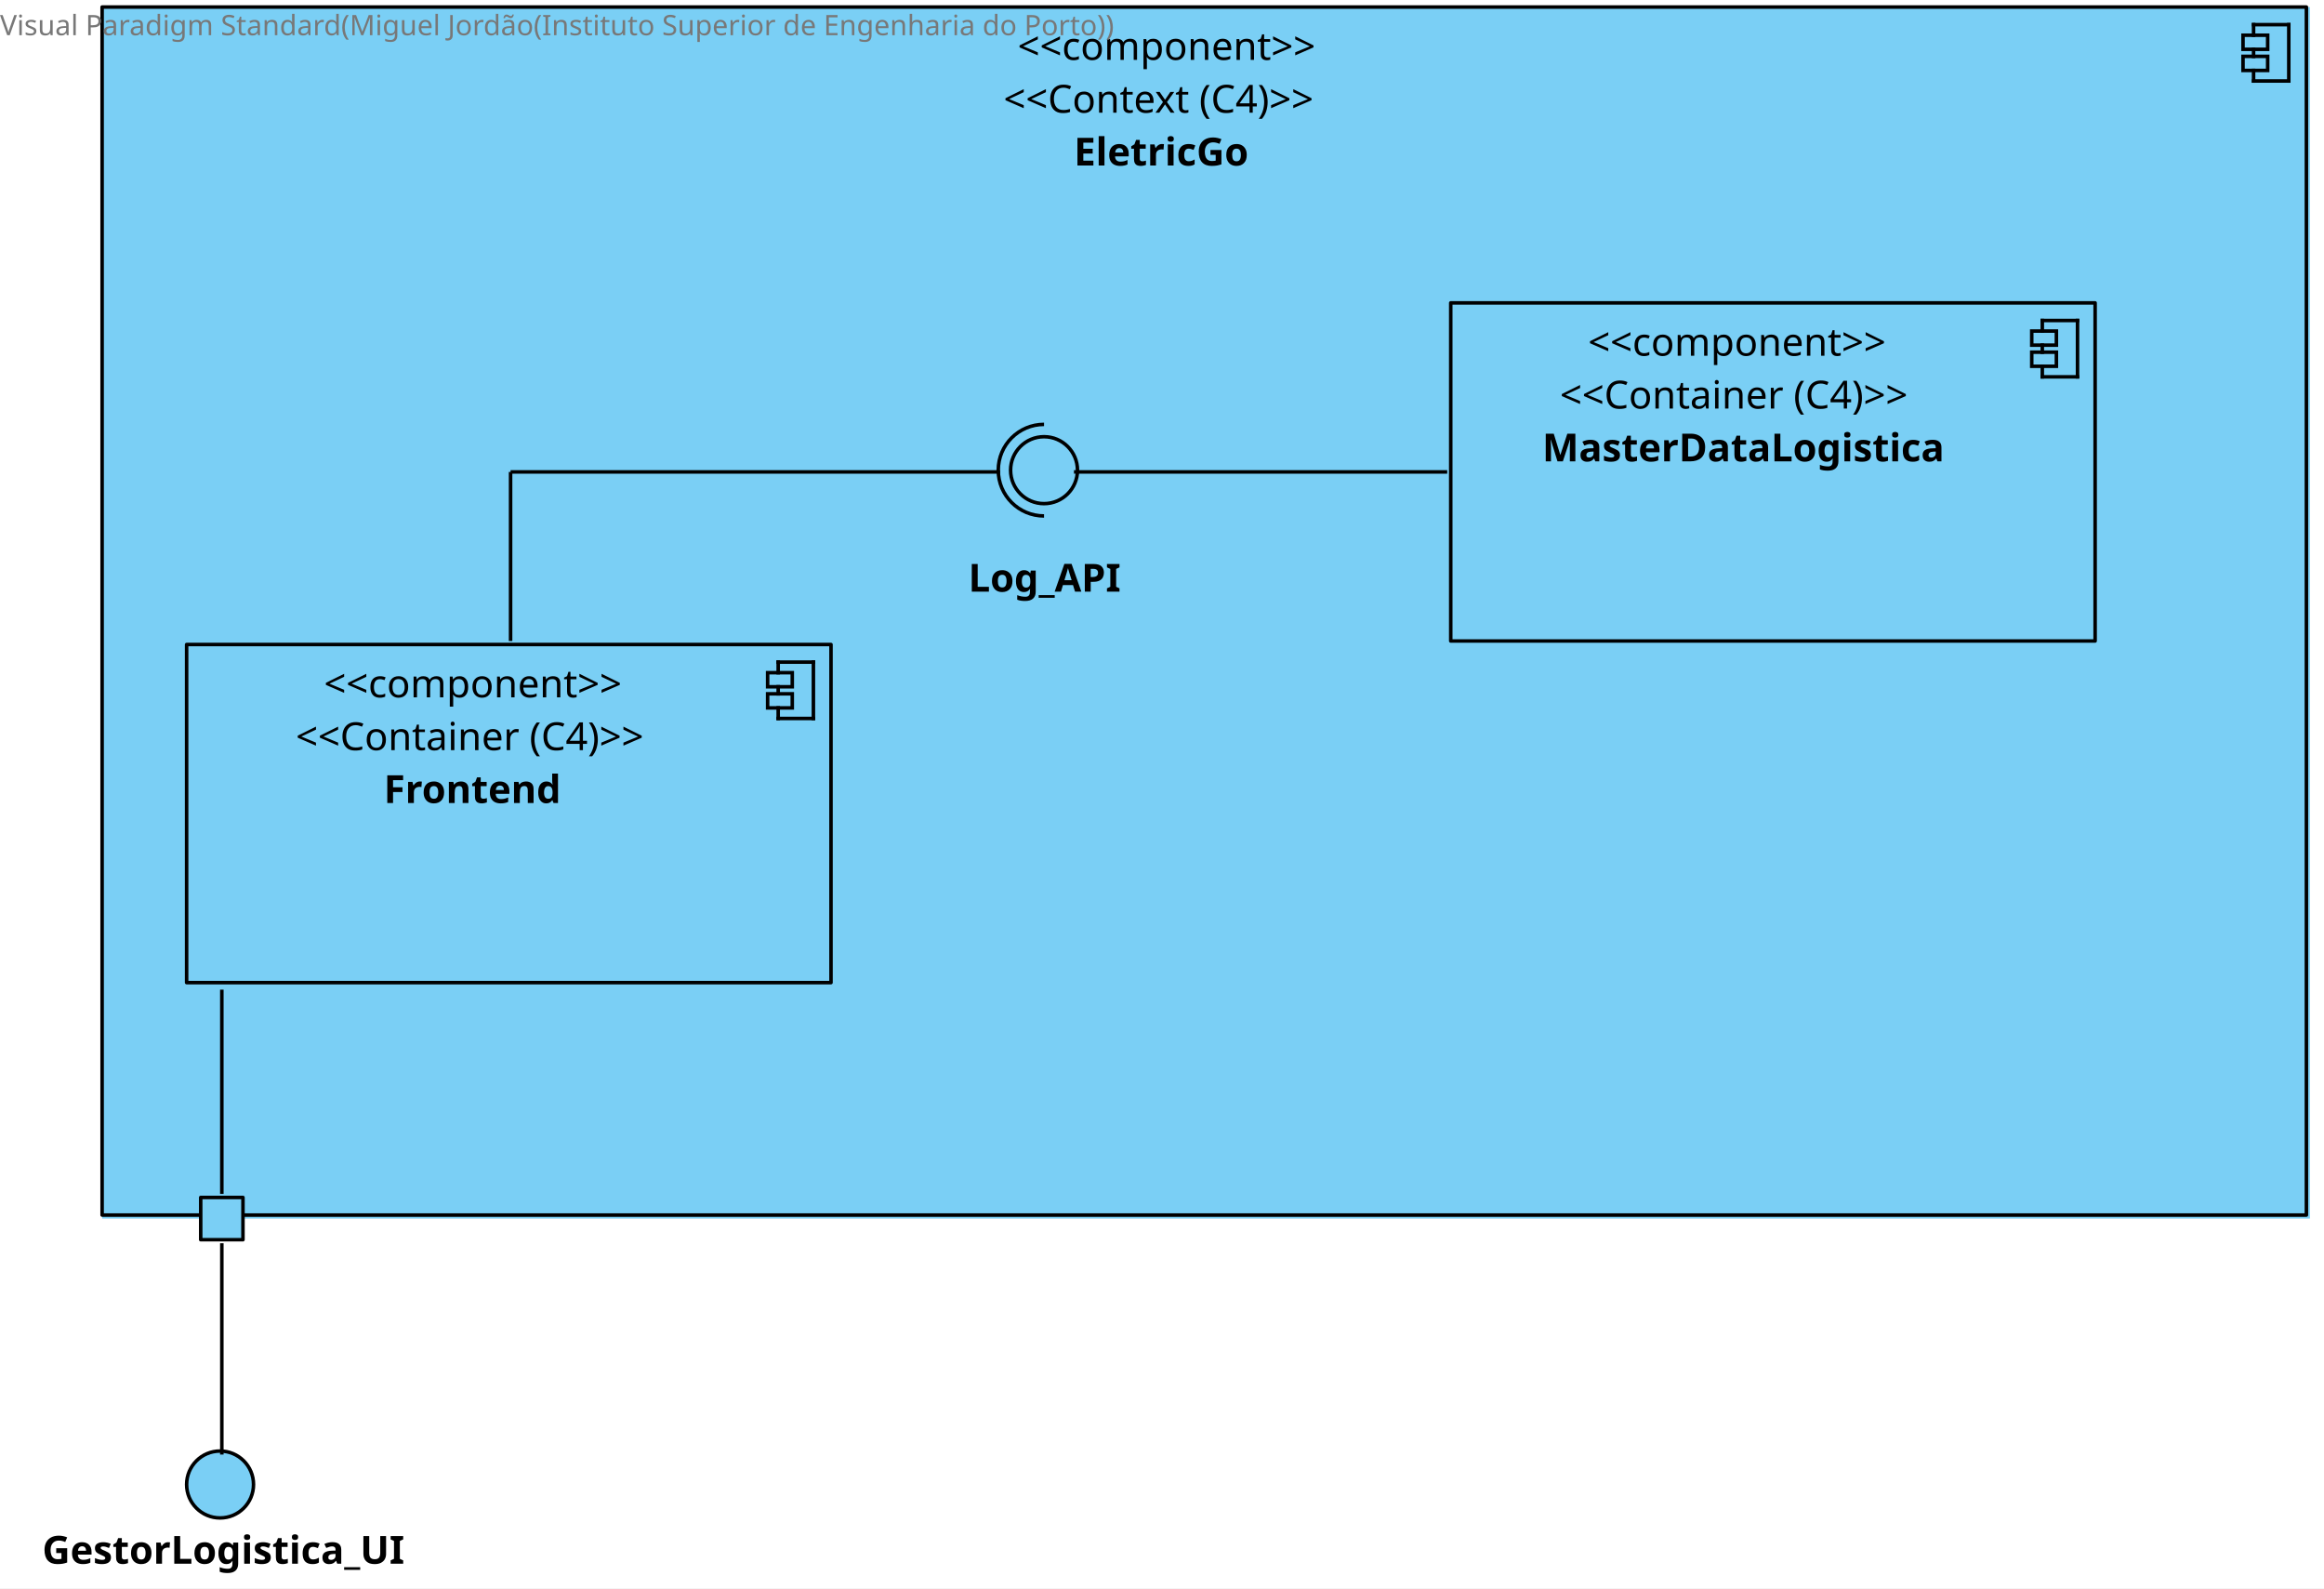
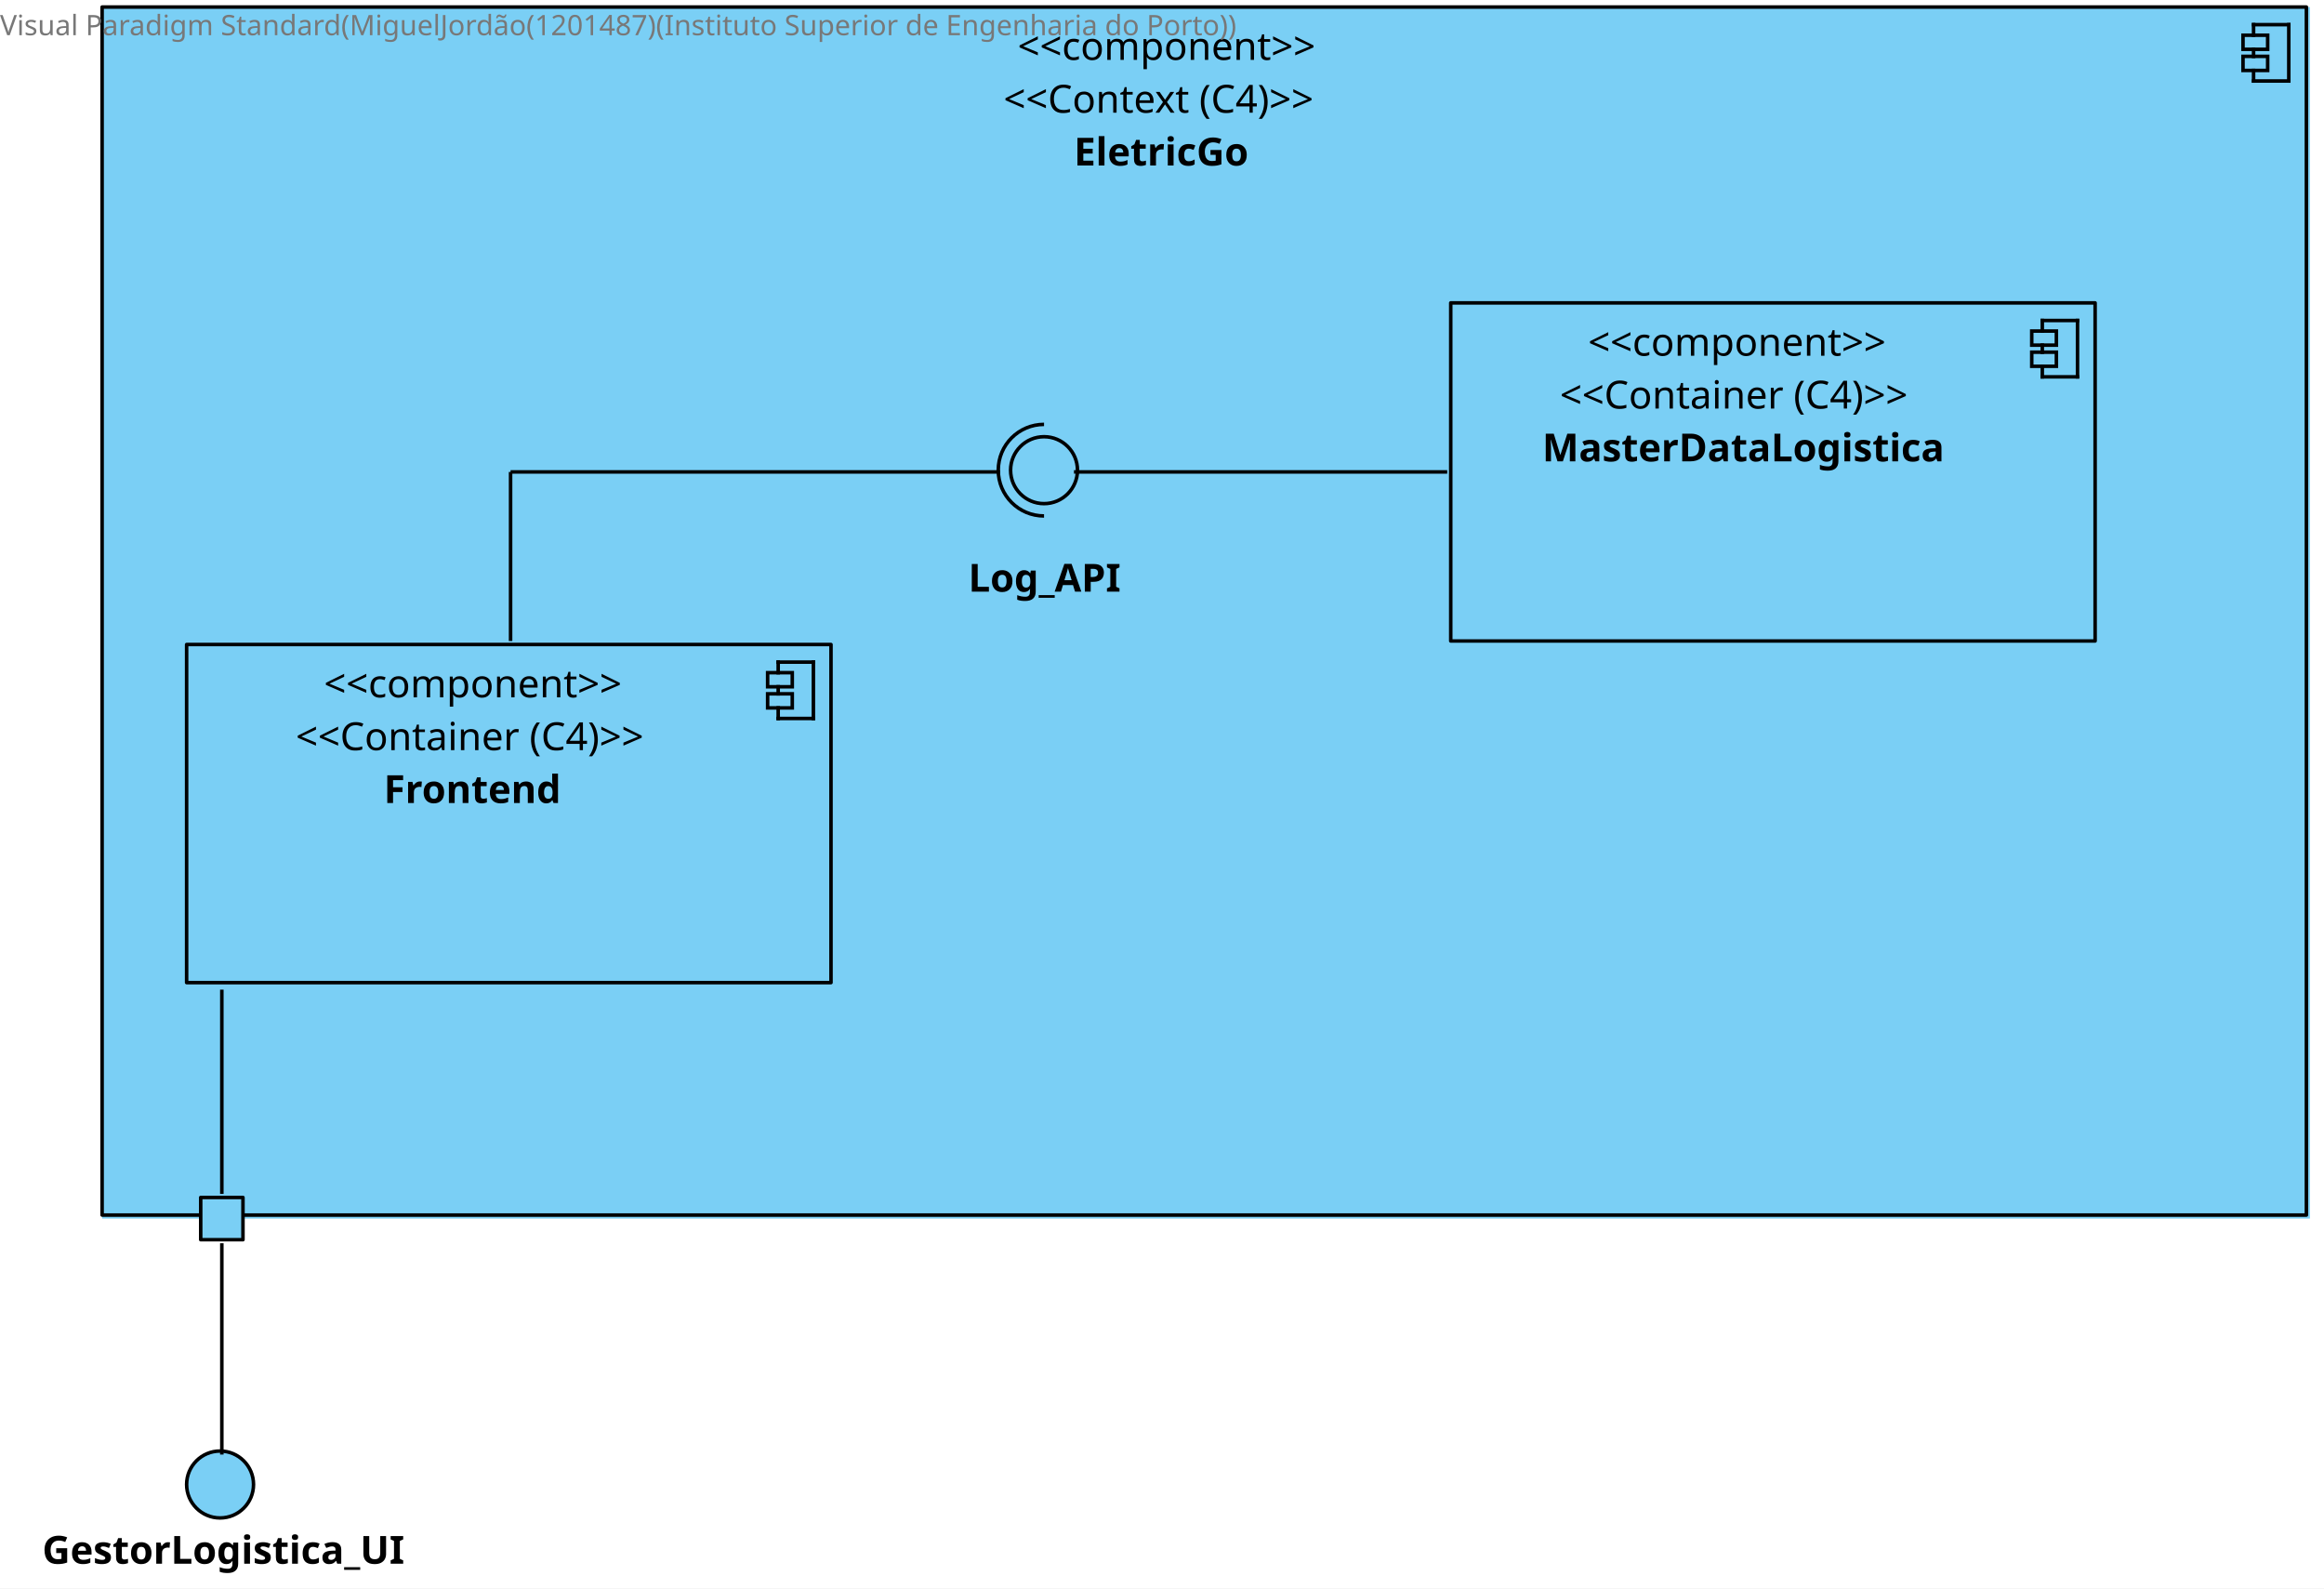
<svg xmlns="http://www.w3.org/2000/svg" fill-opacity="0" color-rendering="auto" color-interpolation="auto" text-rendering="auto" stroke="rgb(0,0,0)" stroke-linecap="square" width="660" stroke-miterlimit="10" shape-rendering="auto" stroke-opacity="0" fill="rgb(0,0,0)" stroke-dasharray="none" font-weight="normal" stroke-width="1" height="451" font-family="'Dialog'" font-style="normal" stroke-linejoin="miter" font-size="12px" stroke-dashoffset="0" image-rendering="auto">
  <defs id="genericDefs" />
  <g>
    <defs id="defs1">
      <clipPath clipPathUnits="userSpaceOnUse" id="clipPath1">
        <path d="M-7 -7 L638 -7 L638 355 L-7 355 L-7 -7 Z" />
      </clipPath>
      <clipPath clipPathUnits="userSpaceOnUse" id="clipPath2">
        <path d="M0 0 L0 344 L603 344 L603 0 Z" />
      </clipPath>
      <clipPath clipPathUnits="userSpaceOnUse" id="clipPath3">
        <path d="M0 0 L0 296 L627 296 L627 0 Z" />
      </clipPath>
      <clipPath clipPathUnits="userSpaceOnUse" id="clipPath4">
        <path d="M-7 -7 L23 -7 L23 23 L-7 23 L-7 -7 Z" />
      </clipPath>
      <clipPath clipPathUnits="userSpaceOnUse" id="clipPath5">
        <path d="M-7 -7 L31 -7 L31 31 L-7 31 L-7 -7 Z" />
      </clipPath>
      <clipPath clipPathUnits="userSpaceOnUse" id="clipPath6">
        <path d="M-7 -7 L195 -7 L195 108 L-7 108 L-7 -7 Z" />
      </clipPath>
      <clipPath clipPathUnits="userSpaceOnUse" id="clipPath7">
        <path d="M0 0 L0 97 L160 97 L160 0 Z" />
      </clipPath>
      <clipPath clipPathUnits="userSpaceOnUse" id="clipPath8">
        <path d="M0 0 L0 49 L184 49 L184 0 Z" />
      </clipPath>
      <clipPath clipPathUnits="userSpaceOnUse" id="clipPath9">
-         <path d="M-65 -15 L130 -15 L130 30 L-65 30 L-65 -15 Z" />
+         <path d="M-121 -15 L242 -15 L242 30 L-121 30 L-121 -15 Z" />
      </clipPath>
      <clipPath clipPathUnits="userSpaceOnUse" id="clipPath10">
-         <path d="M-121 -15 L242 -15 L242 30 L-121 30 L-121 -15 Z" />
+         <path d="M-65 -15 L130 -15 L130 30 L-65 30 L-65 -15 Z" />
      </clipPath>
      <clipPath clipPathUnits="userSpaceOnUse" id="clipPath11">
        <path d="M0 0 L104 0 L104 164 L0 164 L0 0 Z" />
      </clipPath>
      <clipPath clipPathUnits="userSpaceOnUse" id="clipPath12">
        <path d="M0 0 L0 129 L104 129 L104 0 ZM0 144 L0 164 L104 164 L104 144 Z" />
      </clipPath>
      <clipPath clipPathUnits="userSpaceOnUse" id="clipPath13">
        <path d="M0 0 L104 0 L104 162 L0 162 L0 0 Z" />
      </clipPath>
      <clipPath clipPathUnits="userSpaceOnUse" id="clipPath14">
        <path d="M0 0 L0 162 L104 162 L104 0 Z" />
      </clipPath>
      <clipPath clipPathUnits="userSpaceOnUse" id="clipPath15">
        <path d="M0 0 L210 0 L210 104 L0 104 L0 0 Z" />
      </clipPath>
      <clipPath clipPathUnits="userSpaceOnUse" id="clipPath16">
        <path d="M75 72 L75 87 L10 87 L10 72 ZM0 0 L0 104 L210 104 L210 0 Z" />
      </clipPath>
      <clipPath clipPathUnits="userSpaceOnUse" id="clipPath17">
        <path d="M0 0 L247 0 L247 152 L0 152 L0 0 Z" />
      </clipPath>
      <clipPath clipPathUnits="userSpaceOnUse" id="clipPath18">
        <path d="M235 72 L235 87 L170 87 L170 72 ZM0 0 L0 152 L247 152 L247 0 Z" />
      </clipPath>
    </defs>
    <g fill="white" text-rendering="geometricPrecision" fill-opacity="1" stroke-opacity="1" stroke="white">
      <rect x="0" width="660" height="451" y="0" stroke="none" />
    </g>
    <g font-size="11px" transform="translate(29,2)" fill-opacity="1" fill="rgb(122,207,245)" text-rendering="geometricPrecision" image-rendering="optimizeQuality" font-family="sans-serif" stroke="rgb(122,207,245)" font-weight="bold" stroke-opacity="1">
      <rect x="0" width="627" height="344" y="0" clip-path="url(#clipPath1)" stroke="none" />
    </g>
    <g fill-opacity="1" text-rendering="geometricPrecision" stroke="black" stroke-linecap="butt" transform="translate(29,2)" stroke-miterlimit="0" stroke-opacity="1" fill="black" font-weight="bold" font-family="sans-serif" stroke-linejoin="round" font-size="11px" image-rendering="optimizeQuality">
      <rect fill="none" x="0" width="626" height="343" y="0" clip-path="url(#clipPath1)" />
      <line stroke-linecap="square" clip-path="url(#clipPath1)" fill="none" x1="611" x2="621" y1="5" y2="5" stroke-linejoin="miter" stroke-miterlimit="10" />
      <line stroke-linecap="square" clip-path="url(#clipPath1)" fill="none" x1="621" x2="621" y1="5" y2="21" stroke-linejoin="miter" stroke-miterlimit="10" />
      <line stroke-linecap="square" clip-path="url(#clipPath1)" fill="none" x1="611" x2="621" y1="21" y2="21" stroke-linejoin="miter" stroke-miterlimit="10" />
      <line stroke-linecap="square" clip-path="url(#clipPath1)" fill="none" x1="611" x2="611" y1="5" y2="8" stroke-linejoin="miter" stroke-miterlimit="10" />
      <rect stroke-linecap="square" x="608" y="8" clip-path="url(#clipPath1)" fill="none" width="7" stroke-linejoin="miter" height="4" stroke-miterlimit="10" />
      <line stroke-linecap="square" clip-path="url(#clipPath1)" fill="none" x1="611" x2="611" y1="12" y2="14" stroke-linejoin="miter" stroke-miterlimit="10" />
      <rect stroke-linecap="square" x="608" y="14" clip-path="url(#clipPath1)" fill="none" width="7" stroke-linejoin="miter" height="4" stroke-miterlimit="10" />
      <line stroke-linecap="square" clip-path="url(#clipPath1)" fill="none" x1="611" x2="611" y1="18" y2="21" stroke-linejoin="miter" stroke-miterlimit="10" />
    </g>
    <g font-size="11px" transform="translate(29,2)" fill-opacity="1" fill="black" text-rendering="geometricPrecision" image-rendering="optimizeQuality" font-family="sans-serif" stroke="black" stroke-opacity="1">
      <text x="260" xml:space="preserve" y="15" clip-path="url(#clipPath2)" stroke="none">&lt;&lt;component&gt;&gt;</text>
      <text x="256" xml:space="preserve" y="30" clip-path="url(#clipPath2)" stroke="none">&lt;&lt;Context (C4)&gt;&gt;</text>
      <text x="276" xml:space="preserve" y="45" clip-path="url(#clipPath2)" font-weight="bold" stroke="none">EletricGo</text>
    </g>
    <g font-size="11px" transform="translate(57,340)" fill-opacity="1" fill="rgb(122,207,245)" text-rendering="geometricPrecision" image-rendering="optimizeQuality" font-family="sans-serif" stroke="rgb(122,207,245)" stroke-opacity="1">
      <rect x="0" width="12" height="12" y="0" clip-path="url(#clipPath4)" stroke="none" />
    </g>
    <g stroke-linecap="butt" font-size="11px" transform="translate(57,340)" fill-opacity="1" fill="black" text-rendering="geometricPrecision" image-rendering="optimizeQuality" font-family="sans-serif" stroke-linejoin="round" stroke="black" stroke-opacity="1" stroke-miterlimit="0">
      <rect fill="none" x="0" width="12" height="12" y="0" clip-path="url(#clipPath4)" />
    </g>
    <g font-size="11px" transform="translate(53,412)" fill-opacity="1" fill="rgb(122,207,245)" text-rendering="geometricPrecision" image-rendering="optimizeQuality" font-family="sans-serif" stroke="rgb(122,207,245)" font-weight="bold" stroke-opacity="1">
      <circle r="9.5" clip-path="url(#clipPath5)" cx="9.5" cy="9.5" stroke="none" />
    </g>
    <g fill-opacity="1" text-rendering="geometricPrecision" stroke="black" stroke-linecap="butt" transform="translate(53,412)" stroke-miterlimit="0" stroke-opacity="1" fill="black" font-weight="bold" font-family="sans-serif" stroke-linejoin="round" font-size="11px" image-rendering="optimizeQuality">
      <circle fill="none" r="9.5" clip-path="url(#clipPath5)" cx="9.5" cy="9.5" />
    </g>
    <g font-size="11px" transform="translate(53,183)" fill-opacity="1" fill="rgb(122,207,245)" text-rendering="geometricPrecision" image-rendering="optimizeQuality" font-family="sans-serif" stroke="rgb(122,207,245)" font-weight="bold" stroke-opacity="1">
      <rect x="0" width="184" height="97" y="0" clip-path="url(#clipPath6)" stroke="none" />
    </g>
    <g fill-opacity="1" text-rendering="geometricPrecision" stroke="black" stroke-linecap="butt" transform="translate(53,183)" stroke-miterlimit="0" stroke-opacity="1" fill="black" font-weight="bold" font-family="sans-serif" stroke-linejoin="round" font-size="11px" image-rendering="optimizeQuality">
      <rect fill="none" x="0" width="183" height="96" y="0" clip-path="url(#clipPath6)" />
      <line stroke-linecap="square" clip-path="url(#clipPath6)" fill="none" x1="168" x2="178" y1="5" y2="5" stroke-linejoin="miter" stroke-miterlimit="10" />
      <line stroke-linecap="square" clip-path="url(#clipPath6)" fill="none" x1="178" x2="178" y1="5" y2="21" stroke-linejoin="miter" stroke-miterlimit="10" />
      <line stroke-linecap="square" clip-path="url(#clipPath6)" fill="none" x1="168" x2="178" y1="21" y2="21" stroke-linejoin="miter" stroke-miterlimit="10" />
      <line stroke-linecap="square" clip-path="url(#clipPath6)" fill="none" x1="168" x2="168" y1="5" y2="8" stroke-linejoin="miter" stroke-miterlimit="10" />
      <rect stroke-linecap="square" x="165" y="8" clip-path="url(#clipPath6)" fill="none" width="7" stroke-linejoin="miter" height="4" stroke-miterlimit="10" />
      <line stroke-linecap="square" clip-path="url(#clipPath6)" fill="none" x1="168" x2="168" y1="12" y2="14" stroke-linejoin="miter" stroke-miterlimit="10" />
      <rect stroke-linecap="square" x="165" y="14" clip-path="url(#clipPath6)" fill="none" width="7" stroke-linejoin="miter" height="4" stroke-miterlimit="10" />
      <line stroke-linecap="square" clip-path="url(#clipPath6)" fill="none" x1="168" x2="168" y1="18" y2="21" stroke-linejoin="miter" stroke-miterlimit="10" />
    </g>
    <g font-size="11px" transform="translate(53,183)" fill-opacity="1" fill="black" text-rendering="geometricPrecision" image-rendering="optimizeQuality" font-family="sans-serif" stroke="black" stroke-opacity="1">
      <text x="39" xml:space="preserve" y="15" clip-path="url(#clipPath7)" stroke="none">&lt;&lt;component&gt;&gt;</text>
      <text x="31" xml:space="preserve" y="30" clip-path="url(#clipPath7)" stroke="none">&lt;&lt;Container (C4)&gt;&gt;</text>
      <text x="56" xml:space="preserve" y="45" clip-path="url(#clipPath7)" font-weight="bold" stroke="none">Frontend</text>
    </g>
    <g font-size="11px" transform="translate(412,86)" fill-opacity="1" fill="rgb(122,207,245)" text-rendering="geometricPrecision" image-rendering="optimizeQuality" font-family="sans-serif" stroke="rgb(122,207,245)" font-weight="bold" stroke-opacity="1">
      <rect x="0" width="184" height="97" y="0" clip-path="url(#clipPath6)" stroke="none" />
    </g>
    <g fill-opacity="1" text-rendering="geometricPrecision" stroke="black" stroke-linecap="butt" transform="translate(412,86)" stroke-miterlimit="0" stroke-opacity="1" fill="black" font-weight="bold" font-family="sans-serif" stroke-linejoin="round" font-size="11px" image-rendering="optimizeQuality">
      <rect fill="none" x="0" width="183" height="96" y="0" clip-path="url(#clipPath6)" />
      <line stroke-linecap="square" clip-path="url(#clipPath6)" fill="none" x1="168" x2="178" y1="5" y2="5" stroke-linejoin="miter" stroke-miterlimit="10" />
      <line stroke-linecap="square" clip-path="url(#clipPath6)" fill="none" x1="178" x2="178" y1="5" y2="21" stroke-linejoin="miter" stroke-miterlimit="10" />
      <line stroke-linecap="square" clip-path="url(#clipPath6)" fill="none" x1="168" x2="178" y1="21" y2="21" stroke-linejoin="miter" stroke-miterlimit="10" />
      <line stroke-linecap="square" clip-path="url(#clipPath6)" fill="none" x1="168" x2="168" y1="5" y2="8" stroke-linejoin="miter" stroke-miterlimit="10" />
      <rect stroke-linecap="square" x="165" y="8" clip-path="url(#clipPath6)" fill="none" width="7" stroke-linejoin="miter" height="4" stroke-miterlimit="10" />
      <line stroke-linecap="square" clip-path="url(#clipPath6)" fill="none" x1="168" x2="168" y1="12" y2="14" stroke-linejoin="miter" stroke-miterlimit="10" />
      <rect stroke-linecap="square" x="165" y="14" clip-path="url(#clipPath6)" fill="none" width="7" stroke-linejoin="miter" height="4" stroke-miterlimit="10" />
      <line stroke-linecap="square" clip-path="url(#clipPath6)" fill="none" x1="168" x2="168" y1="18" y2="21" stroke-linejoin="miter" stroke-miterlimit="10" />
    </g>
    <g font-size="11px" transform="translate(412,86)" fill-opacity="1" fill="black" text-rendering="geometricPrecision" image-rendering="optimizeQuality" font-family="sans-serif" stroke="black" stroke-opacity="1">
      <text x="39" xml:space="preserve" y="15" clip-path="url(#clipPath7)" stroke="none">&lt;&lt;component&gt;&gt;</text>
      <text x="31" xml:space="preserve" y="30" clip-path="url(#clipPath7)" stroke="none">&lt;&lt;Container (C4)&gt;&gt;</text>
      <text x="26" xml:space="preserve" y="45" clip-path="url(#clipPath7)" font-weight="bold" stroke="none">MasterDataLogistica</text>
    </g>
    <g font-size="11px" transform="translate(287,124)" fill-opacity="1" fill="rgb(122,207,245)" text-rendering="geometricPrecision" image-rendering="optimizeQuality" font-family="sans-serif" stroke="rgb(122,207,245)" font-weight="bold" stroke-opacity="1">
      <circle r="9.5" clip-path="url(#clipPath5)" cx="9.5" cy="9.5" stroke="none" />
    </g>
    <g fill-opacity="1" text-rendering="geometricPrecision" stroke="black" stroke-linecap="butt" transform="translate(287,124)" stroke-miterlimit="0" stroke-opacity="1" fill="black" font-weight="bold" font-family="sans-serif" stroke-linejoin="round" font-size="11px" image-rendering="optimizeQuality">
      <circle fill="none" r="9.5" clip-path="url(#clipPath5)" cx="9.5" cy="9.5" />
    </g>
+     <g font-size="11px" transform="translate(2,432)" fill-opacity="1" fill="black" text-rendering="geometricPrecision" image-rendering="optimizeQuality" font-family="sans-serif" stroke="black" font-weight="bold" stroke-opacity="1">
+       <text x="10" xml:space="preserve" y="12" clip-path="url(#clipPath9)" stroke="none">GestorLogistica_UI</text>
+     </g>
    <g font-size="11px" transform="translate(265,156)" fill-opacity="1" fill="black" text-rendering="geometricPrecision" image-rendering="optimizeQuality" font-family="sans-serif" stroke="black" font-weight="bold" stroke-opacity="1">
-       <text x="10" xml:space="preserve" y="12" clip-path="url(#clipPath9)" stroke="none">Log_API</text>
-     </g>
-     <g font-size="11px" transform="translate(2,432)" fill-opacity="1" fill="black" text-rendering="geometricPrecision" image-rendering="optimizeQuality" font-family="sans-serif" stroke="black" font-weight="bold" stroke-opacity="1">
-       <text x="10" xml:space="preserve" y="12" clip-path="url(#clipPath10)" stroke="none">GestorLogistica_UI</text>
+       <text x="10" xml:space="preserve" y="12" clip-path="url(#clipPath10)" stroke="none">Log_API</text>
    </g>
    <g stroke-linecap="butt" font-size="11px" transform="translate(13,303)" fill-opacity="1" fill="black" text-rendering="geometricPrecision" image-rendering="optimizeQuality" font-family="sans-serif" stroke-linejoin="round" stroke="black" stroke-opacity="1">
      <line y2="50" fill="none" x1="50" clip-path="url(#clipPath12)" x2="50" y1="110" />
    </g>
    <g stroke-linecap="butt" font-size="11px" transform="translate(13,231)" fill-opacity="1" fill="black" text-rendering="geometricPrecision" image-rendering="optimizeQuality" font-family="sans-serif" stroke-linejoin="round" stroke="black" stroke-opacity="1">
      <line y2="50" fill="none" x1="50" clip-path="url(#clipPath14)" x2="50" y1="108" />
    </g>
    <g stroke-linecap="butt" font-size="11px" transform="translate(255,84)" fill-opacity="1" fill="black" text-rendering="geometricPrecision" image-rendering="optimizeQuality" font-family="sans-serif" stroke-linejoin="round" stroke="black" stroke-opacity="1">
      <line y2="50" fill="none" x1="50" clip-path="url(#clipPath16)" x2="156" y1="50" />
    </g>
    <g stroke-linecap="butt" font-size="11px" transform="translate(95,84)" fill-opacity="1" fill="black" text-rendering="geometricPrecision" image-rendering="optimizeQuality" font-family="sans-serif" stroke-linejoin="round" stroke="black" stroke-opacity="1">
      <line y2="50" fill="none" x1="50" clip-path="url(#clipPath18)" x2="50" y1="98" />
      <line y2="50" fill="none" x1="50" clip-path="url(#clipPath18)" x2="189" y1="50" />
      <path fill="none" d="M201.5 36.5 A13 13 0 0 0 201.5 62.5" clip-path="url(#clipPath18)" />
    </g>
    <g font-size="8px" fill-opacity="1" fill="rgb(120,120,120)" text-rendering="geometricPrecision" image-rendering="optimizeQuality" stroke="rgb(120,120,120)" stroke-opacity="1">
-       <text x="0" xml:space="preserve" y="10" stroke="none">Visual Paradigm Standard(Miguel Jordão(Instituto Superior de Engenharia do Porto))</text>
+       <text x="0" xml:space="preserve" y="10" stroke="none">Visual Paradigm Standard(MiguelJordão(1201487)(Instituto Superior de Engenharia do Porto))</text>
    </g>
  </g>
</svg>
